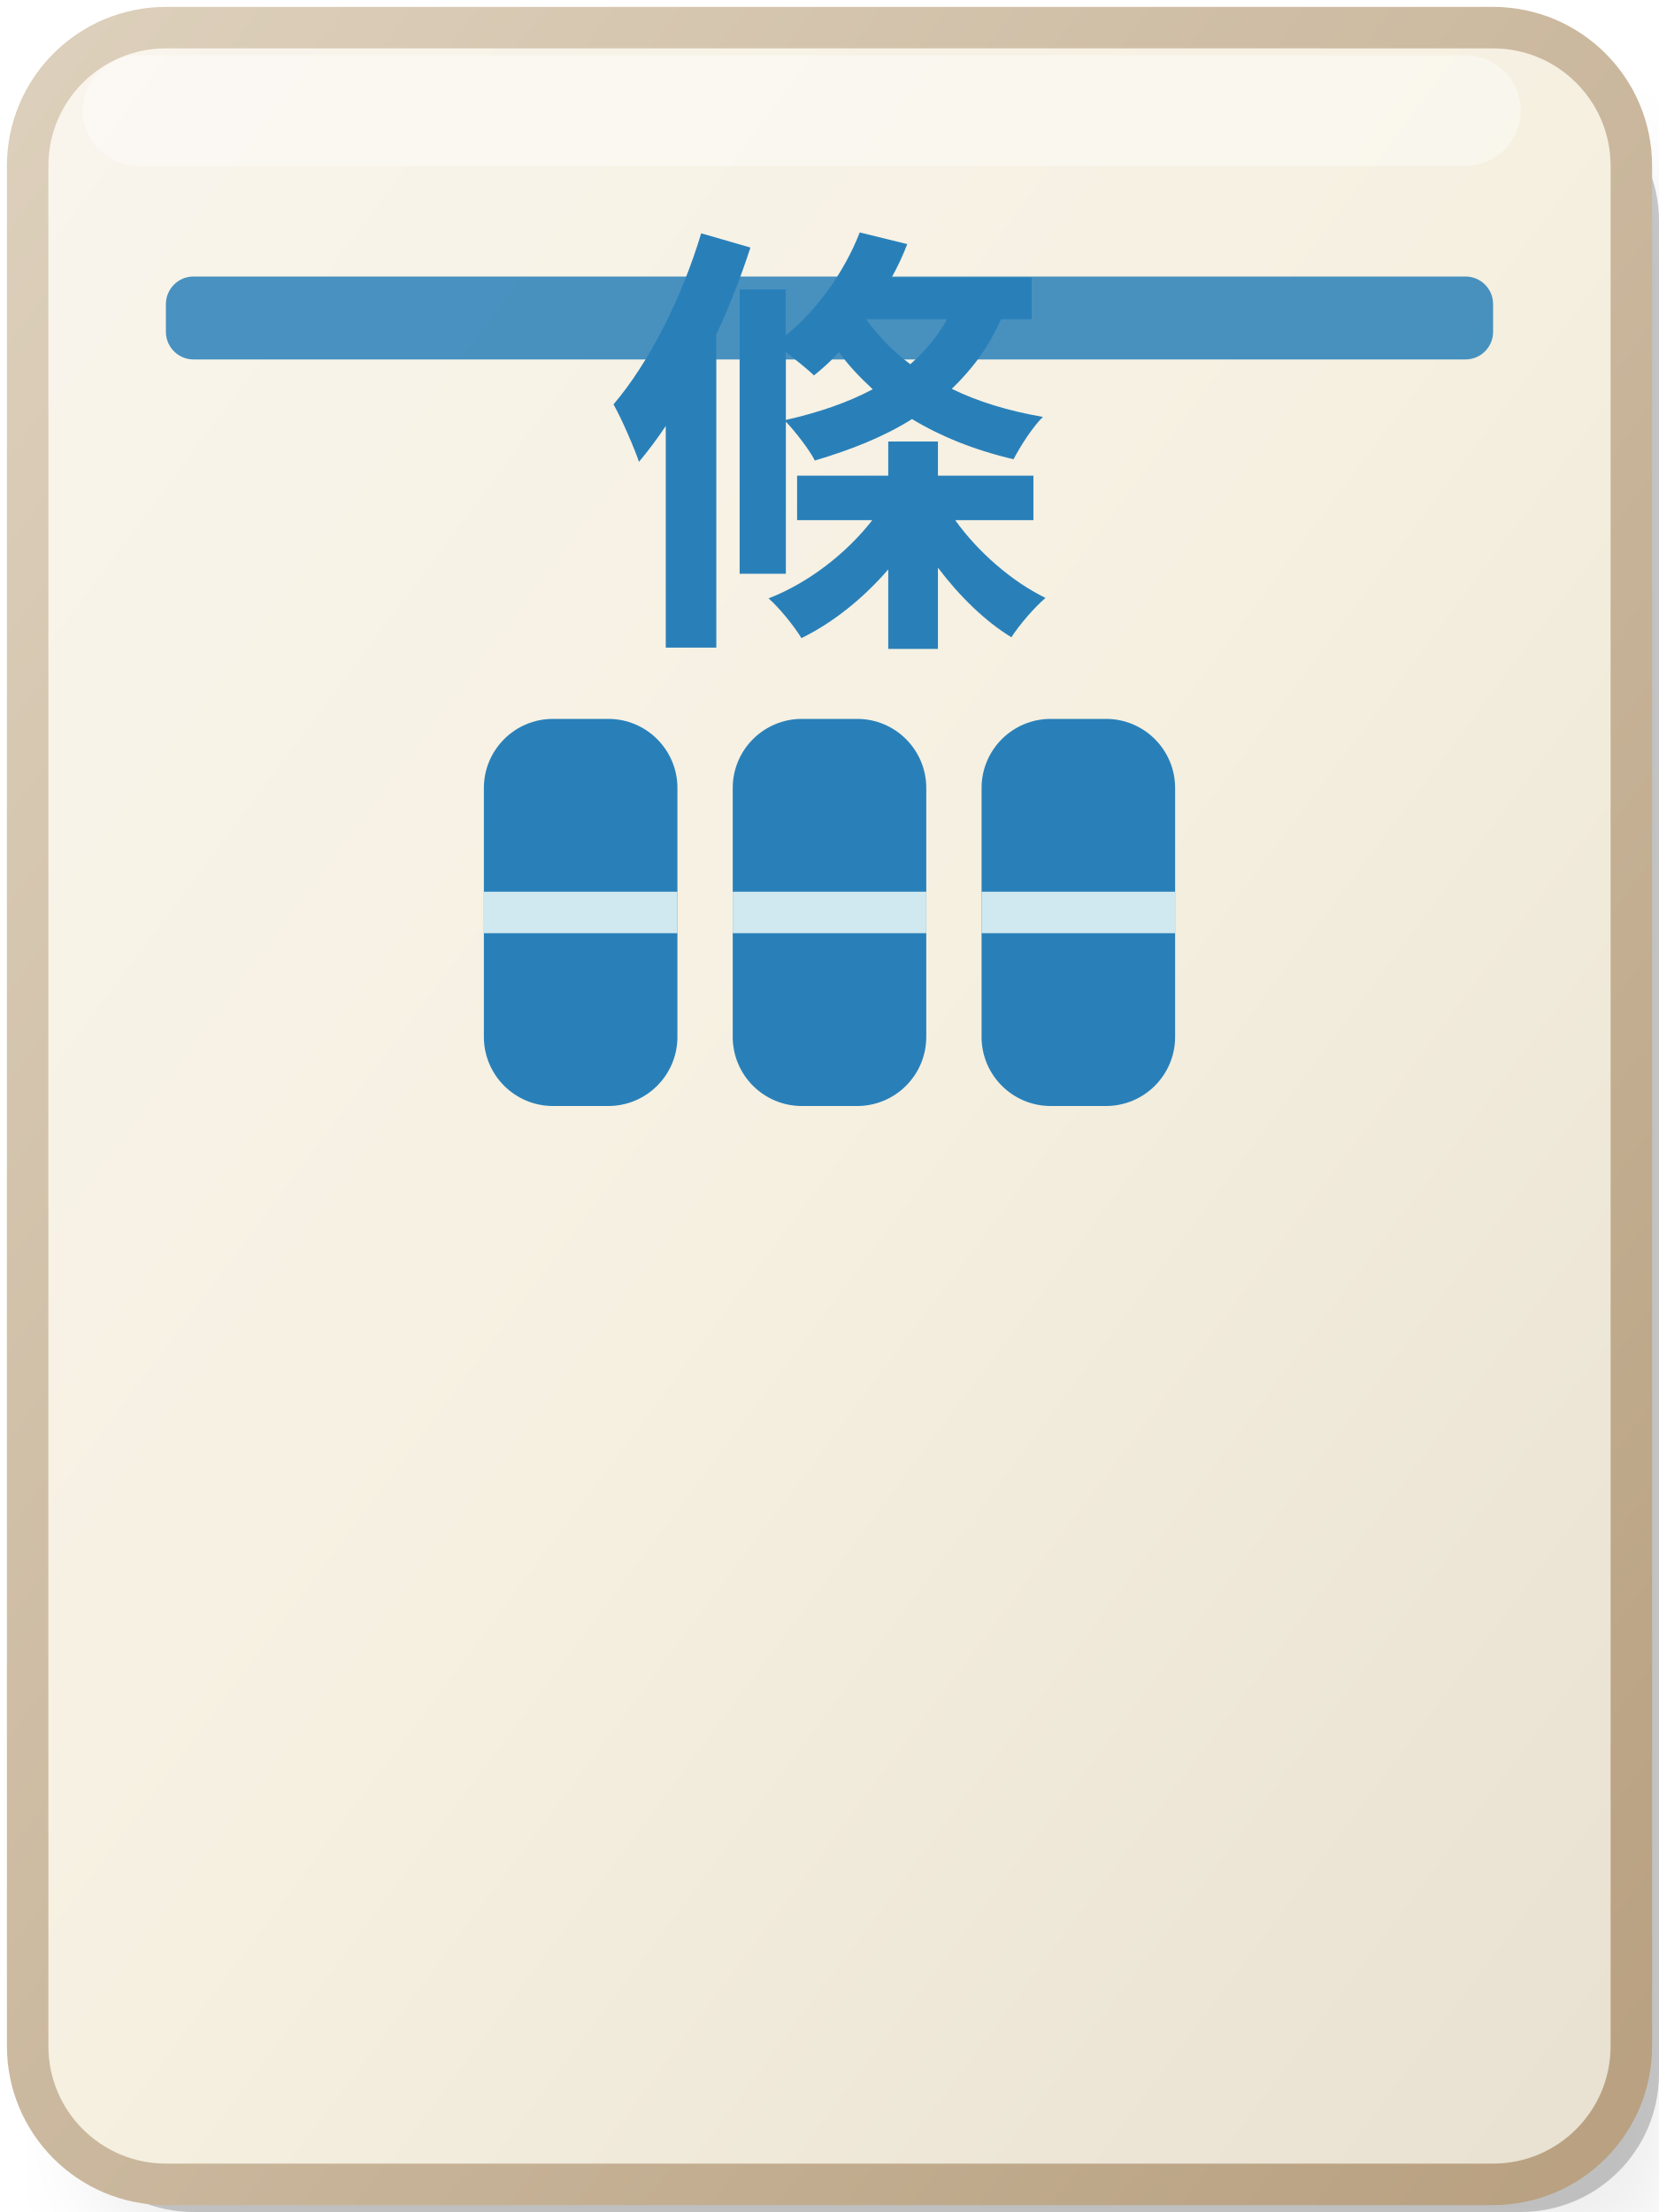
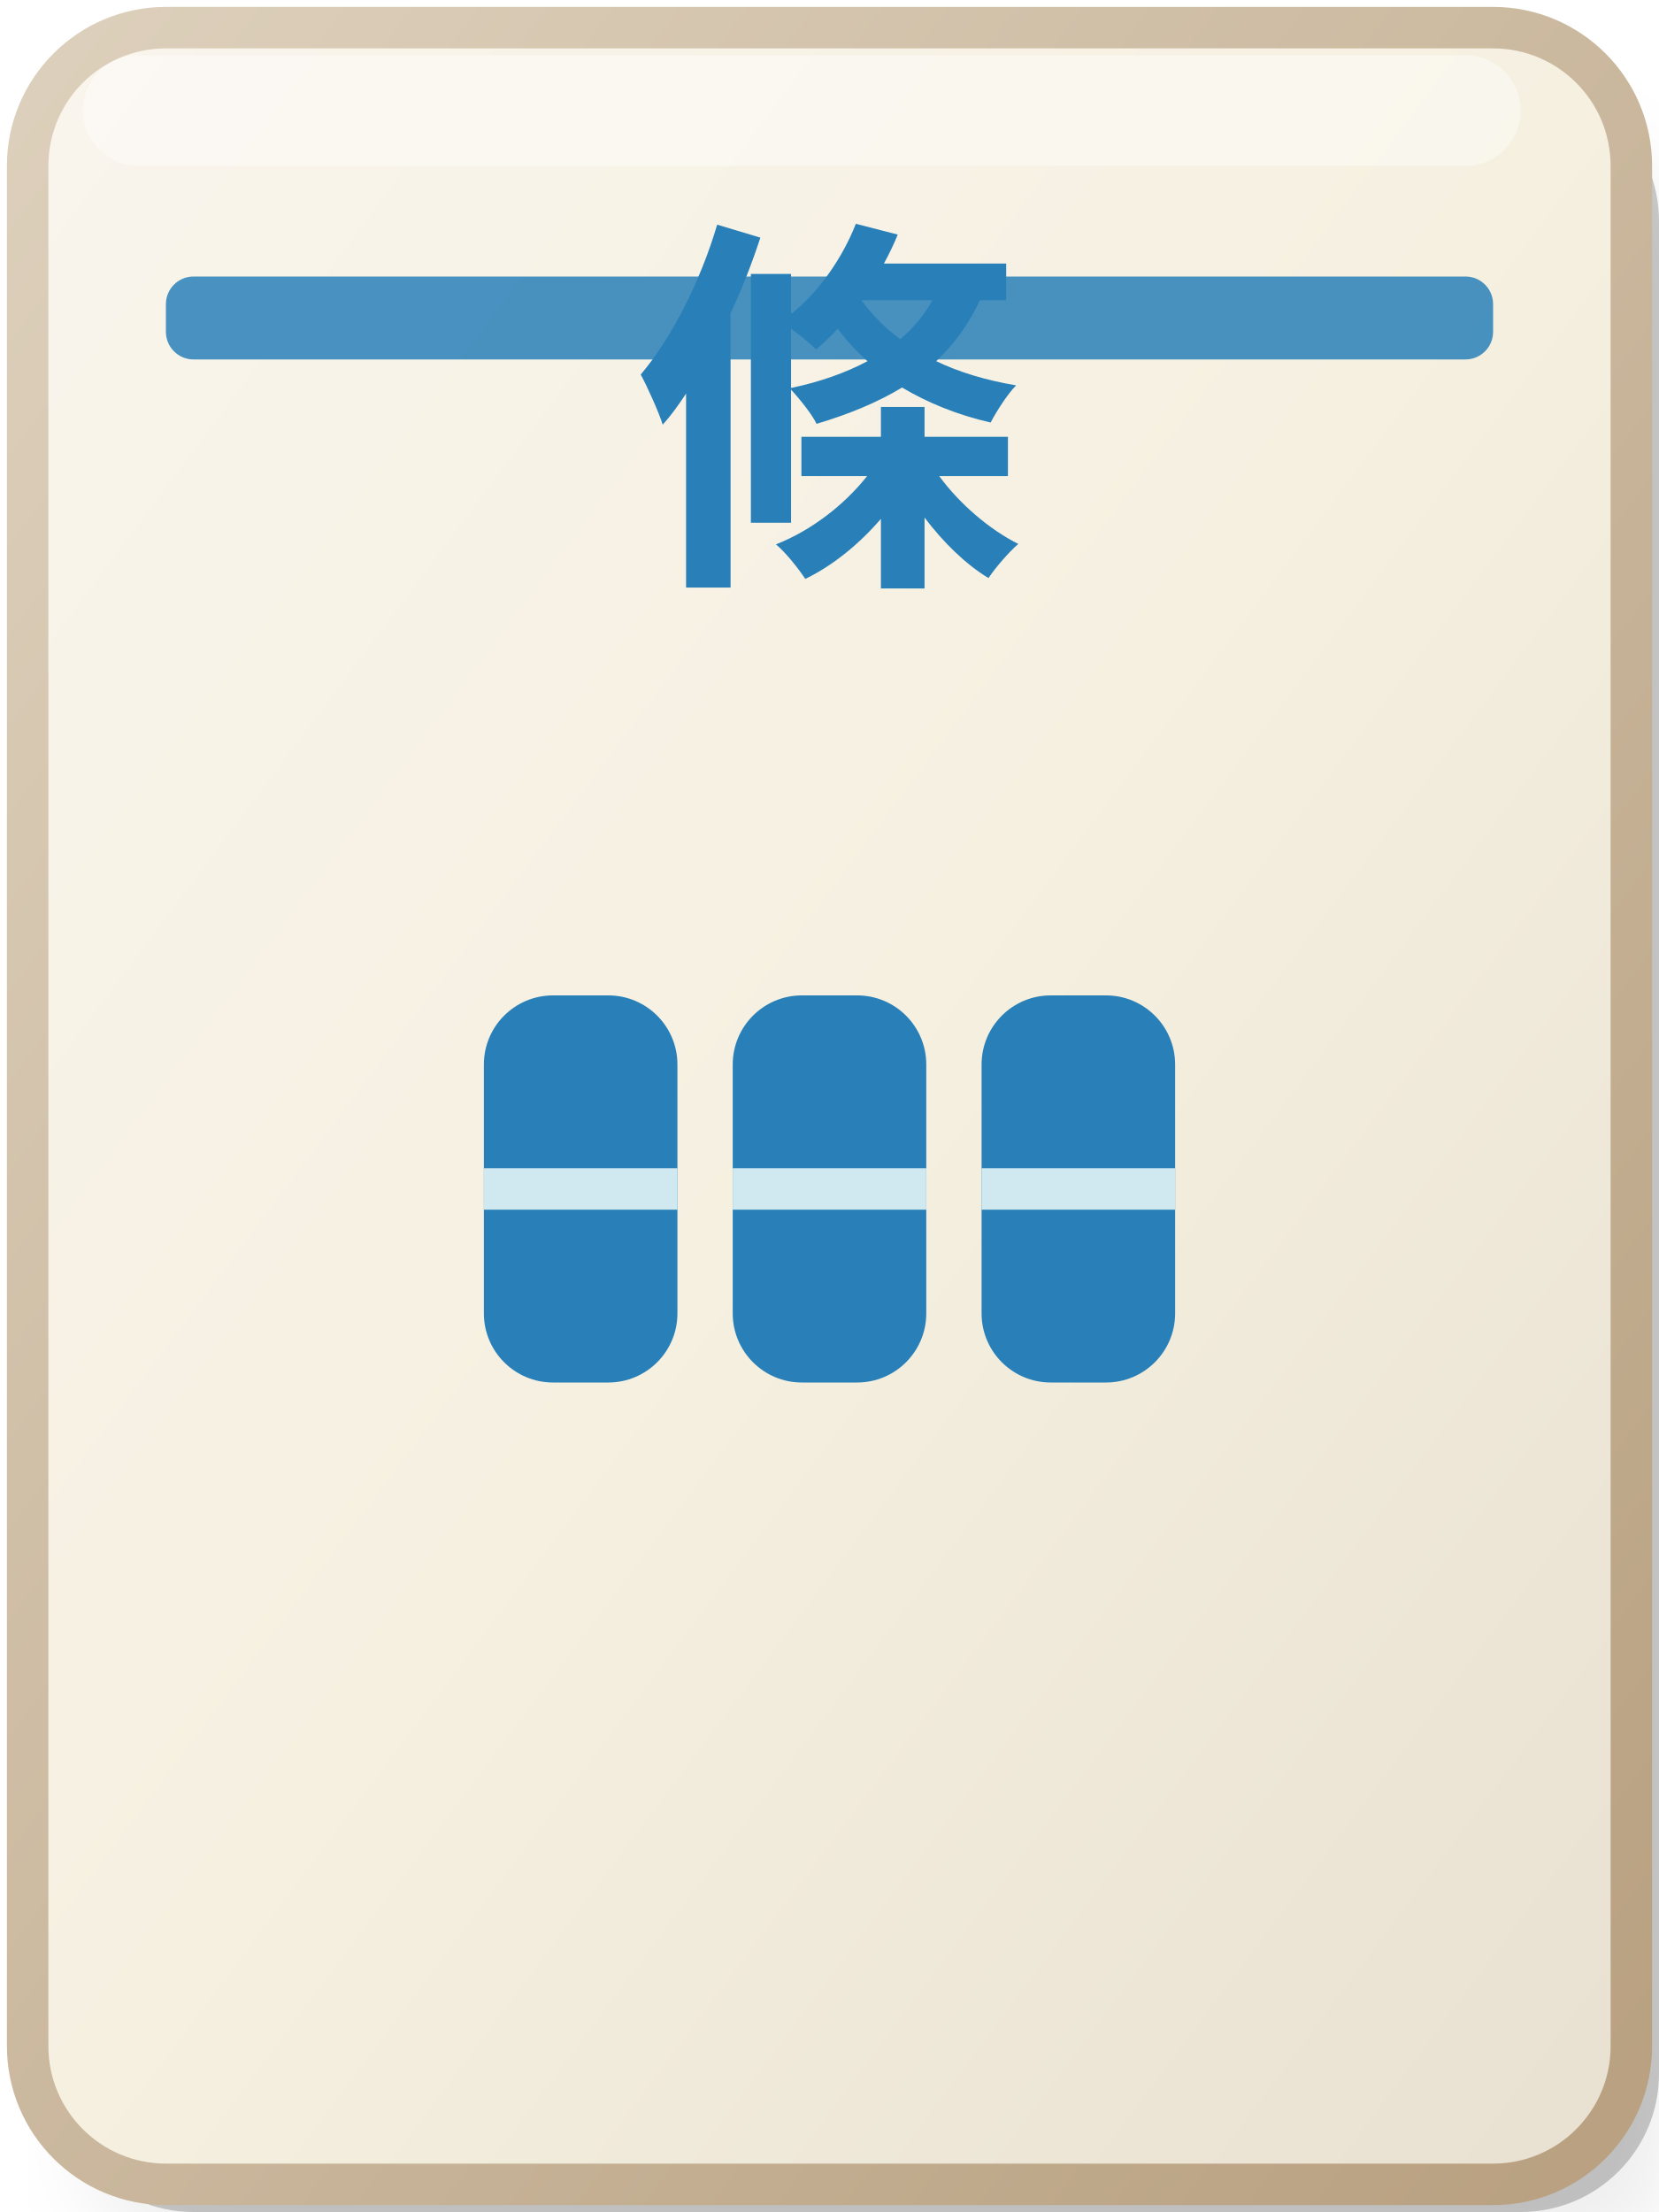
<svg xmlns="http://www.w3.org/2000/svg" width="60" height="80" viewBox="0 0 60 80">
  <defs>
    <filter id="shadow" x="-10%" y="-10%" width="130%" height="140%">
      <feDropShadow dx="1" dy="2" stdDeviation="1.5" flood-color="#00000055" />
    </filter>
    <linearGradient id="face" x1="0%" y1="0%" x2="100%" y2="100%">
      <stop offset="0%" stop-color="#faf5ed" />
      <stop offset="50%" stop-color="#f5f0e0" />
      <stop offset="100%" stop-color="#e8e0d0" />
    </linearGradient>
    <linearGradient id="border" x1="0%" y1="0%" x2="100%" y2="100%">
      <stop offset="0%" stop-color="#ddd0bc" />
      <stop offset="100%" stop-color="#b8a080" />
    </linearGradient>
  </defs>
  <rect x="2" y="3" width="58" height="77" rx="5" fill="#00000033" filter="url(#shadow)" />
  <rect x="1" y="1" width="58" height="78" rx="5" fill="url(#face)" stroke="url(#border)" stroke-width="1.5" />
  <rect x="3" y="2" width="52" height="4" rx="2" fill="rgba(255,255,255,0.4)" />
  <rect x="6" y="10" width="48" height="3" rx="1" fill="#2980b9" opacity="0.85" />
-   <text x="30" y="22" text-anchor="middle" font-family="Noto Sans TC, sans-serif" font-size="16" fill="#2980b9" font-weight="700">條</text>
-   <rect x="17.5" y="26" width="7" height="14" rx="2.5" fill="#2980b9" />
-   <line x1="17.5" y1="33.0" x2="24.5" y2="33.0" stroke="#d0e8f0" stroke-width="1.5" />
-   <rect x="26.5" y="26" width="7" height="14" rx="2.5" fill="#2980b9" />
-   <line x1="26.5" y1="33.0" x2="33.5" y2="33.0" stroke="#d0e8f0" stroke-width="1.5" />
-   <rect x="35.5" y="26" width="7" height="14" rx="2.5" fill="#2980b9" />
-   <line x1="35.5" y1="33.0" x2="42.5" y2="33.0" stroke="#d0e8f0" stroke-width="1.5" />
+   <text x="30" y="20" text-anchor="middle" font-family="Noto Sans TC, sans-serif" font-size="14" fill="#2980b9" font-weight="700">條</text>
+   <rect x="17.5" y="36" width="7" height="14" rx="2.5" fill="#2980b9" />
+   <line x1="17.5" y1="43.0" x2="24.5" y2="43.0" stroke="#d0e8f0" stroke-width="1.5" />
+   <rect x="26.5" y="36" width="7" height="14" rx="2.5" fill="#2980b9" />
+   <line x1="26.5" y1="43.0" x2="33.5" y2="43.0" stroke="#d0e8f0" stroke-width="1.5" />
+   <rect x="35.5" y="36" width="7" height="14" rx="2.5" fill="#2980b9" />
+   <line x1="35.5" y1="43.0" x2="42.5" y2="43.0" stroke="#d0e8f0" stroke-width="1.5" />
</svg>
